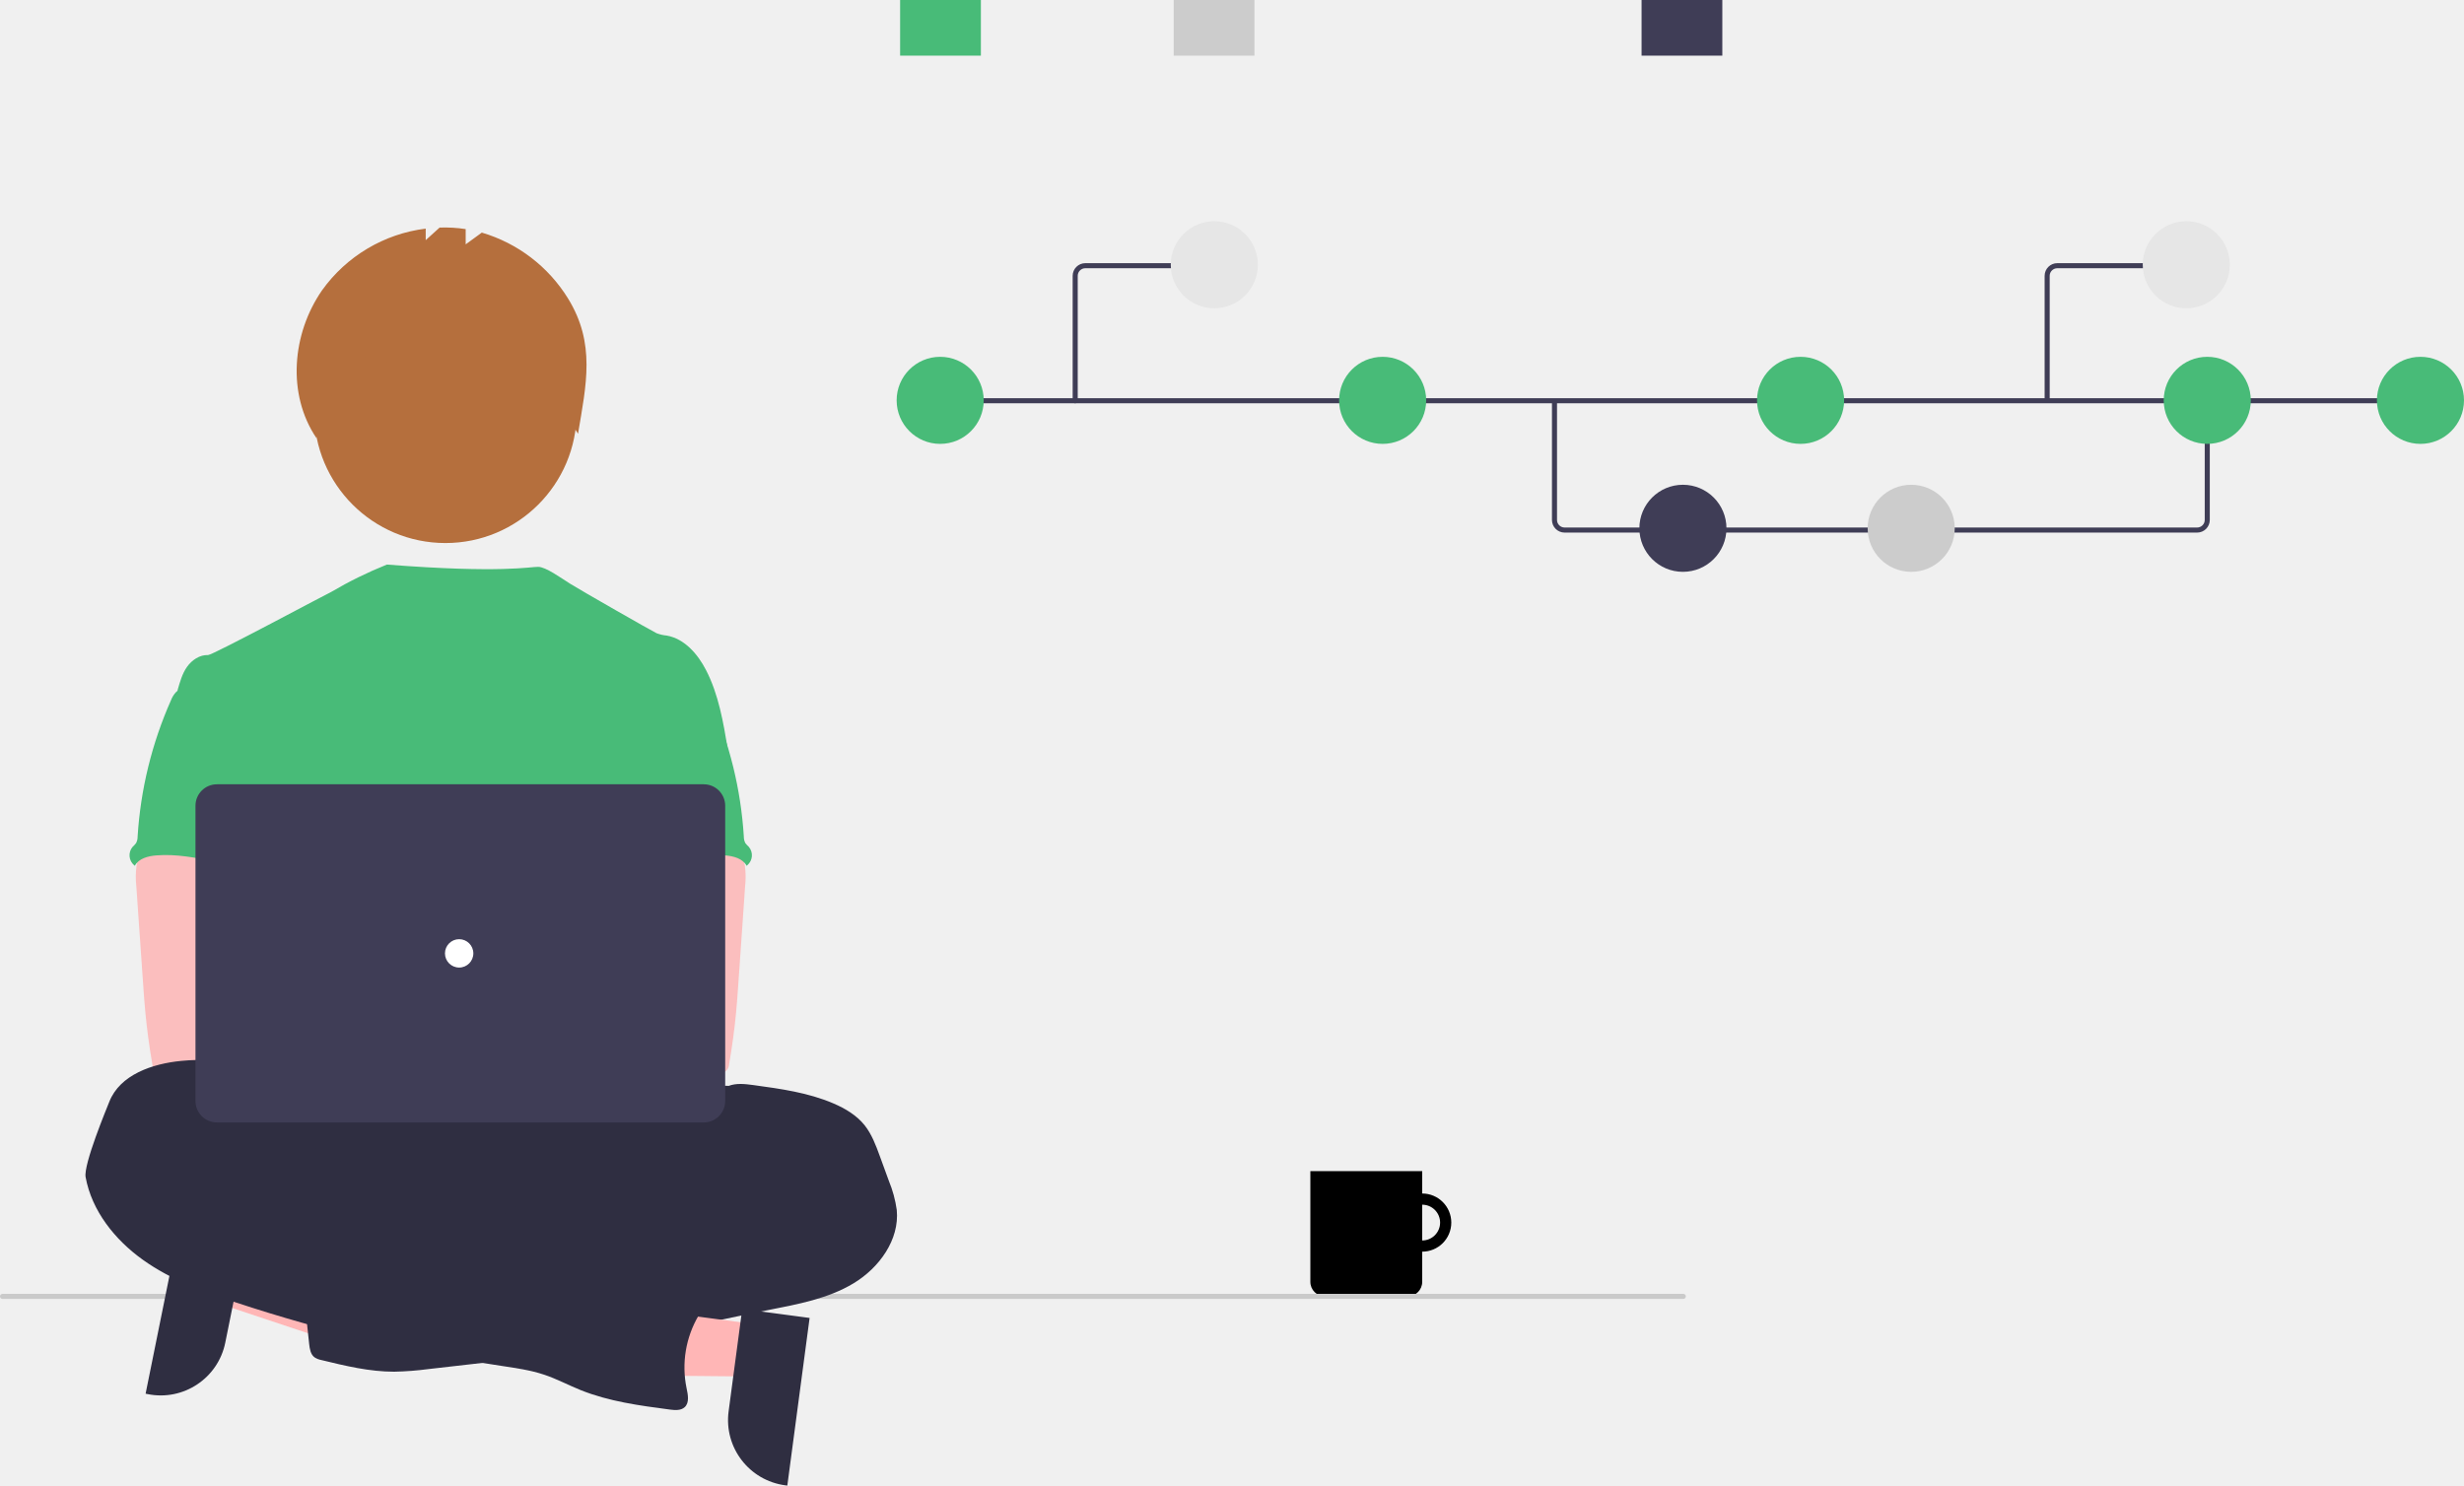
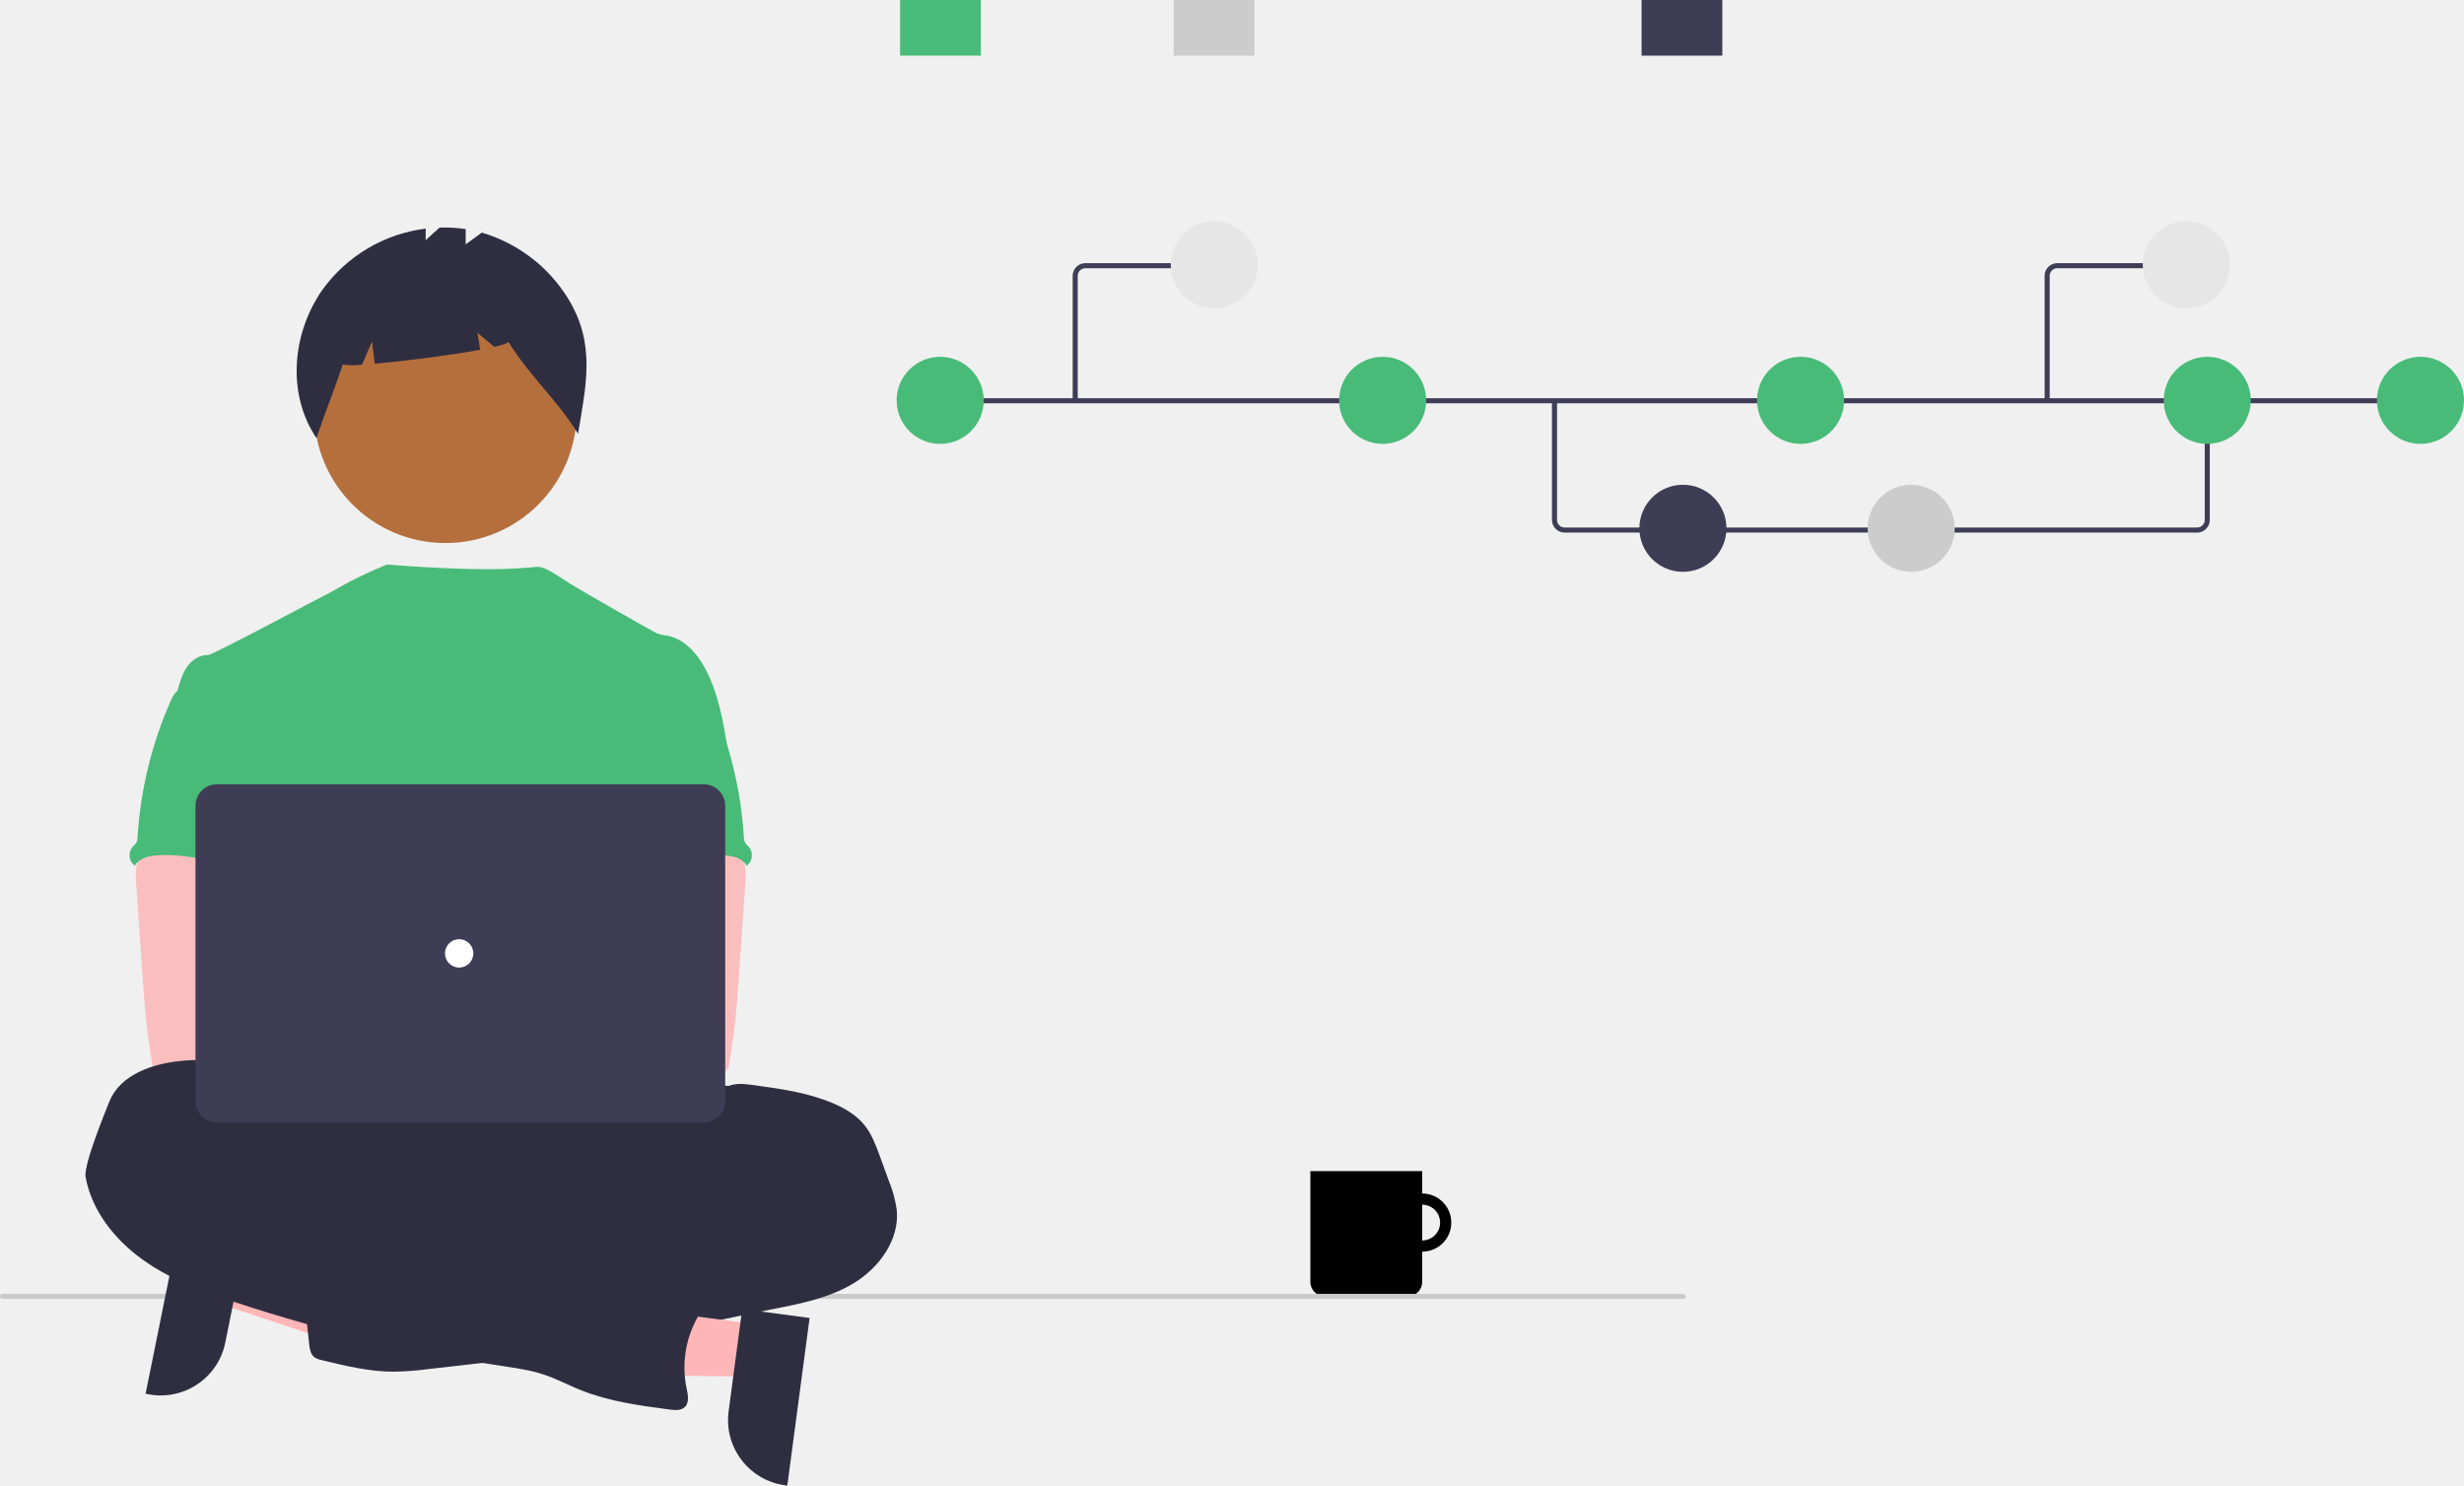
<svg xmlns="http://www.w3.org/2000/svg" id="e7334088-53de-4589-99a2-090044ddfc90" data-name="Layer 1" width="973.461" height="587.025" viewBox="0 0 973.461 587.025">
  <g id="f9b32178-6d95-472d-b482-6662972666de" data-name="Group 100">
    <path id="f4b94a19-cbe0-459a-95a6-6ea3b3d72055" data-name="Path 1465" d="M675.147,628.1a11.49,11.49,0,1,0,11.49,11.49h0A11.49,11.49,0,0,0,675.147,628.1Zm0,18.561a7.071,7.071,0,1,1,7.071-7.071v0A7.071,7.071,0,0,1,675.147,646.661Z" transform="translate(-113.2693 -156.4874)" fill="#000000" />
    <path id="abc0e0b3-f22e-4bee-9929-c6879640924e" data-name="Path 1467" d="M630.954,619.261h44.193v43.739a5.757,5.757,0,0,1-5.757,5.757h-32.679a5.757,5.757,0,0,1-5.757-5.757V619.261Z" transform="translate(-113.2693 -156.4874)" fill="#00000" />
  </g>
  <path id="e24b6f19-a0a0-4e73-9cfc-bbb7635ad236" data-name="Path 944" d="M778.403,669.758h-664.237a1.006,1.006,0,0,1,0-2h664.237a1.006,1.006,0,0,1,0,2Z" transform="translate(-113.2693 -156.4874)" fill="#cacaca" />
  <polygon points="89.41 494.381 85.302 514.694 161.695 540.208 167.759 510.228 89.41 494.381" fill="#ffb6b6" />
  <path d="M210.36,647.029l-8.091,40.003-0.0.002a26.011,26.011,0,0,1-30.65,20.335l-.828-.168,13.248-65.496Z" transform="translate(-113.2693 -156.4874)" fill="#2f2e41" />
  <circle id="fd4e5ab9-ffc8-4bbb-9267-3af70c31dae1" data-name="Ellipse 276" cx="175.979" cy="162.713" r="51.871" fill="#b56f3d" />
-   <path id="a8c9bbe2-1461-49cf-8211-f8d251166dc5" data-name="Path 1461" d="M337.697,274.45a59.907,59.907,0,0,0-34.081-26.052l-6.368,4.647v-6.034a55.143,55.143,0,0,0-10.3-.6l-5.494,4.971v-4.558a59.335,59.335,0,0,0-40.932,24.347c-11.931,17.2-13.945,41.129-2.21,58.467,3.221-9.9,7.131-19.189,10.353-29.088a29.299,29.299,0,0,0,7.633.037l3.919-9.145,1.095,8.758c12.148-1.058,30.166-3.382,41.682-5.511l-1.12-6.719,6.7,5.583c3.528-.812,5.623-1.549,5.45-2.112,8.565,13.808,19.047,22.627,27.611,36.435C344.888,308.406,348.632,292.217,337.697,274.45Z" transform="translate(-113.2693 -156.4874)" fill="#b56f3d" />
+   <path id="a8c9bbe2-1461-49cf-8211-f8d251166dc5" data-name="Path 1461" d="M337.697,274.45a59.907,59.907,0,0,0-34.081-26.052l-6.368,4.647v-6.034a55.143,55.143,0,0,0-10.3-.6l-5.494,4.971v-4.558a59.335,59.335,0,0,0-40.932,24.347c-11.931,17.2-13.945,41.129-2.21,58.467,3.221-9.9,7.131-19.189,10.353-29.088a29.299,29.299,0,0,0,7.633.037l3.919-9.145,1.095,8.758c12.148-1.058,30.166-3.382,41.682-5.511l-1.12-6.719,6.7,5.583c3.528-.812,5.623-1.549,5.45-2.112,8.565,13.808,19.047,22.627,27.611,36.435C344.888,308.406,348.632,292.217,337.697,274.45Z" transform="translate(-113.2693 -156.4874)" fill="#2f2e41" />
  <ellipse id="f6be96d1-713f-4c17-812c-ecd79c56fe95" data-name="Ellipse 260" cx="192.856" cy="464.787" rx="133.56" ry="37.359" fill="#2f2e41" />
  <path d="M400.808,452.588c-1.784-10.731-3.624-21.668-8.611-31.335-3.278-6.332-8.481-12.366-15.495-13.618a14.99,14.99,0,0,1-4.035-.934c-2.055-.99-29.673-16.756-34.063-19.502-3.769-2.357-9.719-6.722-12.719-6.722-3.018-.066-14.591,2.627-59.76-.904a163.141,163.141,0,0,0-22.01,10.822c-.146-.096-46.882,25.001-48.638,24.935-3.325-.14-6.416,1.989-8.322,4.67-1.906,2.681-2.8,6-3.736,9.209,10.208,22.733,19.548,45.495,29.757,68.228a5.821,5.821,0,0,1,.738,2.8,6.834,6.834,0,0,1-1.27,2.8c-5.006,8.042-4.847,18.157-4.3,27.609.547,9.452,1.224,19.436-3,27.908-1.149,2.326-2.643,4.455-3.736,6.781-2.559,5.268-3.484,22.117-1.989,27.777l187.267,5.365C382.86,587.409,400.808,452.588,400.808,452.588Z" transform="translate(-113.2693 -156.4874)" fill="#48bb78" />
  <path id="eb41f72e-aba6-4a16-bf55-c7027d2f1a4b" data-name="Path 1421" d="M167.233,498.445a33.063,33.063,0,0,0-.112,8.154l2.684,38.546c.252,3.633.5,7.257.841,10.881.644,7.033,1.606,14.01,2.8,20.977a3.736,3.736,0,0,0,3.829,3.633c11.815,2.5,24.022,2.4,36.08,1.719,18.4-1.027,65.474-2.97,68.35-6.706s1.2-9.779-2.55-12.8-65.871-10.386-65.871-10.386c.607-4.81,2.438-9.34,4.175-13.907,3.12-8.1,6.034-16.466,6.09-25.143s-3.213-17.8-10.321-22.771c-5.847-4.081-13.375-4.838-20.5-4.67-5.184.149-14.141-1.093-18.876.934C170.105,488.556,167.933,494.776,167.233,498.445Z" transform="translate(-113.2693 -156.4874)" fill="#fbbebe" />
  <path id="a363f2f7-2464-40a1-ad01-344825aa0b75" data-name="Path 1423" d="M401.141,585.578c3.11-1.186,6.538-.757,9.872-.308,10.732,1.466,21.622,2.97,31.569,7.257,4.67,2,9.116,4.67,12.273,8.6,2.8,3.54,4.436,7.874,5.987,12.142l3.587,9.826a47.3,47.3,0,0,1,3.129,11.516c1.121,11.759-6.921,22.845-17.036,28.954s-22.023,8.284-33.624,10.563-23.247,4.8-34.8,7.472a140.086,140.086,0,0,1-16.373,3.222c-12.366,1.4-25.292-.663-37.042,3.428-4.67,1.635-9.256,4.063-14.1,5.193a87.745,87.745,0,0,1-9.751,1.485l-22.238,2.54a121.313,121.313,0,0,1-13.636,1.046c-9.713,0-19.268-2.3-28.7-4.6a7.258,7.258,0,0,1-2.8-1.13c-1.494-1.177-1.821-3.26-2.036-5.146q-1.429-12.525-2.5-25.077c-.224-2.718-.392-5.66,1.093-7.948,1.868-2.8,5.511-3.68,8.836-4.222a230.58,230.58,0,0,1,42.665-2.961c5.426-5.426,14.374-5.454,21.482-8.406a63.897,63.897,0,0,0,7.575-4.119,99.001,99.001,0,0,1,41.59-13.141,38.714,38.714,0,0,0,8.509-1.214c5.5-1.709,10.517-6.361,16.167-5.221.7-1.933,1.186-4.521,2.8-5.847.8-.682,1.793-1.139,2.531-1.868,1.56-1.578,1.7-4.063,1.466-6.267s-.757-4.464-.187-6.613a9.141,9.141,0,0,1,1.037-2.307C391.278,587.595,395.509,585.111,401.141,585.578Z" transform="translate(-113.2693 -156.4874)" fill="#2f2e41" />
  <path id="b53ad979-99f4-4c6e-a0f8-957060c42096" data-name="Path 1430" d="M182.88,429.901a9.667,9.667,0,0,0-2.073,3.316,156.78,156.78,0,0,0-13.169,53.816,5.38,5.38,0,0,1-.607,2.606,11.403,11.403,0,0,1-1.373,1.485,5.156,5.156,0,0,0,.617,7.266q.127.107.261.206c1.541-2.9,5.23-3.848,8.509-4.1,15.7-1.242,31.036,6.062,46.783,5.511-1.111-3.839-2.709-7.528-3.615-11.413-4.007-17.251,5.987-36.033-.14-52.649-1.224-3.325-3.269-6.594-6.491-8.051a17.291,17.291,0,0,0-4.156-1.1c-3.979-.719-11.9-3.792-15.747-2.559-1.42.458-1.98,1.793-3.157,2.6C186.734,427.977,184.362,428.397,182.88,429.901Z" transform="translate(-113.2693 -156.4874)" fill="#48bb78" />
  <path id="a1197c30-bfd4-4098-bcf9-2468e7a33bf1" data-name="Path 1421" d="M400.921,486.906c-4.735-2.027-13.692-.785-18.876-.934-7.125-.168-14.653.589-20.5,4.67-7.108,4.971-10.377,14.094-10.321,22.771s2.97,17.043,6.09,25.143c1.737,4.567,3.568,9.097,4.175,13.907,0,0-62.121,7.365-65.871,10.386s-5.426,9.064-2.55,12.8,92.615,7.487,104.43,4.987a3.736,3.736,0,0,0,3.829-3.633c1.194-6.967,2.156-13.944,2.8-20.977.341-3.624.589-7.248.841-10.881l2.684-38.546a33.064,33.064,0,0,0-.112-8.154C406.84,494.776,404.668,488.556,400.921,486.906Z" transform="translate(-113.2693 -156.4874)" fill="#fbbebe" />
  <path id="ebe46053-6aac-4aa7-8615-21a6fa79538d" data-name="Path 1430" d="M386.251,426.835c-1.177-.807-1.737-2.142-3.157-2.6-3.847-1.233-11.768,1.84-15.747,2.559a17.291,17.291,0,0,0-4.156,1.1c-3.222,1.457-5.267,4.726-6.491,8.051-6.127,16.616,3.867,35.398-.14,52.649-.906,3.885-2.504,7.574-3.615,11.413,15.747.551,31.083-6.753,46.783-5.511,3.279.252,6.968,1.2,8.509,4.1q.134-.099.261-.206a5.156,5.156,0,0,0,.617-7.266,11.401,11.401,0,0,1-1.373-1.485,5.38,5.38,0,0,1-.607-2.606,156.78,156.78,0,0,0-13.169-53.816,9.667,9.667,0,0,0-2.073-3.316C390.411,428.397,388.039,427.977,386.251,426.835Z" transform="translate(-113.2693 -156.4874)" fill="#48bb78" />
  <polygon points="299.243 523.378 296.513 543.921 215.975 543.166 220.005 512.846 299.243 523.378" fill="#ffb6b6" />
  <path d="M433.122,677.272l-8.804,66.24-.838-.111a26.011,26.011,0,0,1-22.356-29.208l0-.002,5.377-40.457Z" transform="translate(-113.2693 -156.4874)" fill="#2f2e41" />
  <path id="a0b0f7ea-4ed9-4447-aa64-e2335b2c3196" data-name="Path 1427" d="M223.039,595.974c0,.934-1.466,0-1.6-1-1.027-7.556-7.024-13.786-14.01-16.812s-14.944-3.185-22.509-2.466c-11.441,1.083-24.284,5.464-28.468,16.158-.99,2.5-10.264,24.76-9.359,29.766,2.438,13.356,11.572,24.779,22.64,32.69s24,12.637,36.9,16.9a639.949,639.949,0,0,0,104.607,24.984c5.753.869,11.563,1.672,17.073,3.521,4.931,1.653,9.545,4.128,14.365,6.071,11.208,4.5,23.266,6.108,35.211,7.687,2.036.262,4.371.448,5.875-.934,1.943-1.8,1.3-4.941.747-7.528a40.488,40.488,0,0,1,4.773-28.729c2-3.362,4.6-6.809,4.222-10.7-.448-4.539-4.969-7.752-9.471-8.481s-9.078.346-13.6.934a7.285,7.285,0,0,1-4.623-.458,9.235,9.235,0,0,1-1.812-1.606,20.482,20.482,0,0,0-23.854-3.334c-1.672.934-4.2-1.149-5.94-1.933l-19.642-8.892c-22.565-10.208-45.242-20.464-69.115-26.927a14.514,14.514,0,0,1-5.324-2.214c-1.186-.934-2.036-2.2-3.129-3.241-2.382-2.251-5.7-3.148-8.555-4.745S222.385,599.177,223.039,595.974Z" transform="translate(-113.2693 -156.4874)" fill="#2f2e41" />
  <circle cx="160.617" cy="411.99" r="14" fill="#fbbebe" />
  <circle cx="191.617" cy="411.99" r="14" fill="#fbbebe" />
  <path d="M391.305,600.024H198.966a8.48,8.48,0,0,1-8.47-8.47V474.868a8.48,8.48,0,0,1,8.47-8.47H391.305a8.48,8.48,0,0,1,8.47,8.47V591.555A8.48,8.48,0,0,1,391.305,600.024Z" transform="translate(-113.2693 -156.4874)" fill="#3f3d56" />
  <circle id="e793da3b-cee2-4a15-ae11-6dab45a6c728" data-name="Ellipse 263" cx="181.399" cy="376.724" r="5.604" fill="#fff" />
  <path d="M981.299,366.94H731.406a5.006,5.006,0,0,1-5-5V314.84h2v47.1a3.003,3.003,0,0,0,3,3H981.299a3.003,3.003,0,0,0,3-3V314.51h2v47.429A5.006,5.006,0,0,1,981.299,366.94Z" transform="translate(-113.2693 -156.4874)" fill="#3f3d56" />
  <rect x="371.397" y="157.352" width="587.22" height="2" fill="#3f3d56" />
  <circle id="a67a4451-c7cc-402c-b29d-5a705f3c9418" data-name="Ellipse 264" cx="371.439" cy="158.196" r="17.202" fill="#48bb78" />
  <circle id="abdb3fbf-f68e-433e-a33f-153626b38c76" data-name="Ellipse 266" cx="546.244" cy="158.196" r="17.202" fill="#48bb78" />
  <circle id="ac293633-0933-4e21-a8aa-bc27ca4fbccc" data-name="Ellipse 268" cx="664.876" cy="208.757" r="17.202" fill="#3f3d56" />
  <circle id="a0cd768d-b738-4d4b-9ab3-78ab535c7573" data-name="Ellipse 269" cx="755.063" cy="208.757" r="17.202" fill="#ccc" />
  <circle id="b9eb3d2e-31e0-4fe2-be5c-79abb86bc227" data-name="Ellipse 270" cx="711.36" cy="158.196" r="17.202" fill="#48bb78" />
  <circle id="aa04baac-fce0-420a-b86a-4a97f3079928" data-name="Ellipse 271" cx="956.259" cy="158.196" r="17.202" fill="#48bb78" />
  <circle id="e92cf92c-058e-415c-ba96-766a57ee18d9" data-name="Ellipse 272" cx="872.029" cy="158.196" r="17.202" fill="#48bb78" />
  <rect id="ac5bf8cc-574d-4509-9338-881c836fd832" data-name="Rectangle 207" x="648.539" width="31.906" height="21.99" fill="#3f3d56" />
  <rect id="ad5a043d-52f1-4931-b771-e4991ef7f7f7" data-name="Rectangle 208" x="355.612" width="31.906" height="21.99" fill="#48bb78" />
  <rect id="e5d95e83-bdd9-4322-95a9-5a9c4b449a8f" data-name="Rectangle 209" x="463.685" width="31.906" height="21.99" fill="#ccc" />
  <path d="M538.051,315.84a1,1,0,0,1-1-1V265.477a5.006,5.006,0,0,1,5-5h48.675a1,1,0,0,1,0,2h-48.675a3.003,3.003,0,0,0-3,3v49.362A1,1,0,0,1,538.051,315.84Z" transform="translate(-113.2693 -156.4874)" fill="#3f3d56" />
  <circle id="b0a7c1c1-8f27-441f-a84a-e44462cc473e" data-name="Ellipse 265" cx="479.744" cy="104.616" r="17.202" fill="#e6e6e6" />
  <path d="M923.051,314.84h-2V265.477a5.006,5.006,0,0,1,5-5h48.675v2h-48.675a3.003,3.003,0,0,0-3,3Z" transform="translate(-113.2693 -156.4874)" fill="#3f3d56" />
  <circle id="b3140cf1-cdb8-48ff-81af-ce41ed4f5739" data-name="Ellipse 265" cx="863.744" cy="104.616" r="17.202" fill="#e6e6e6" />
</svg>
